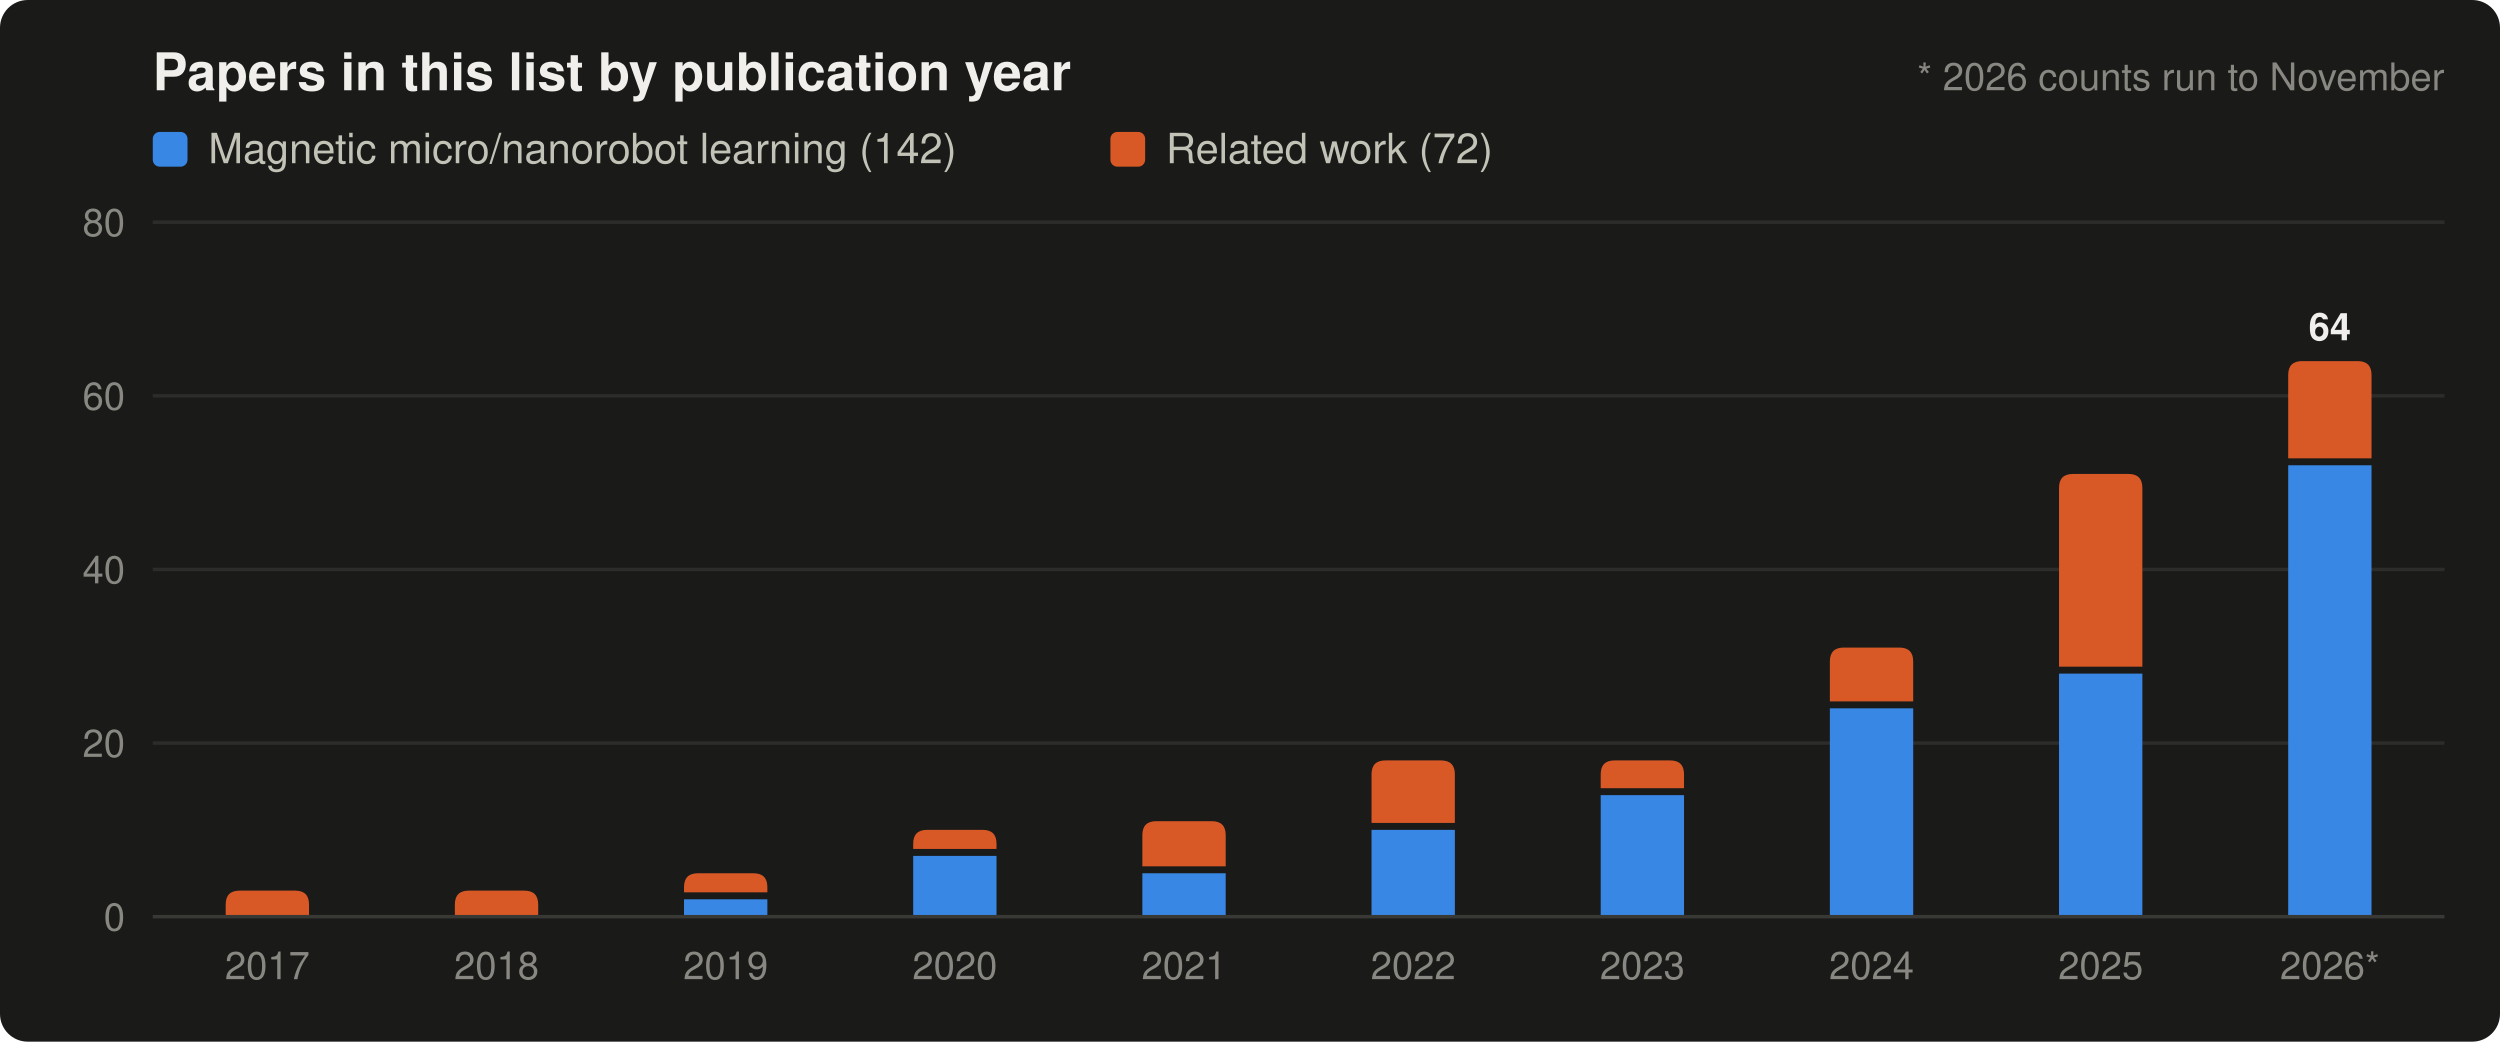
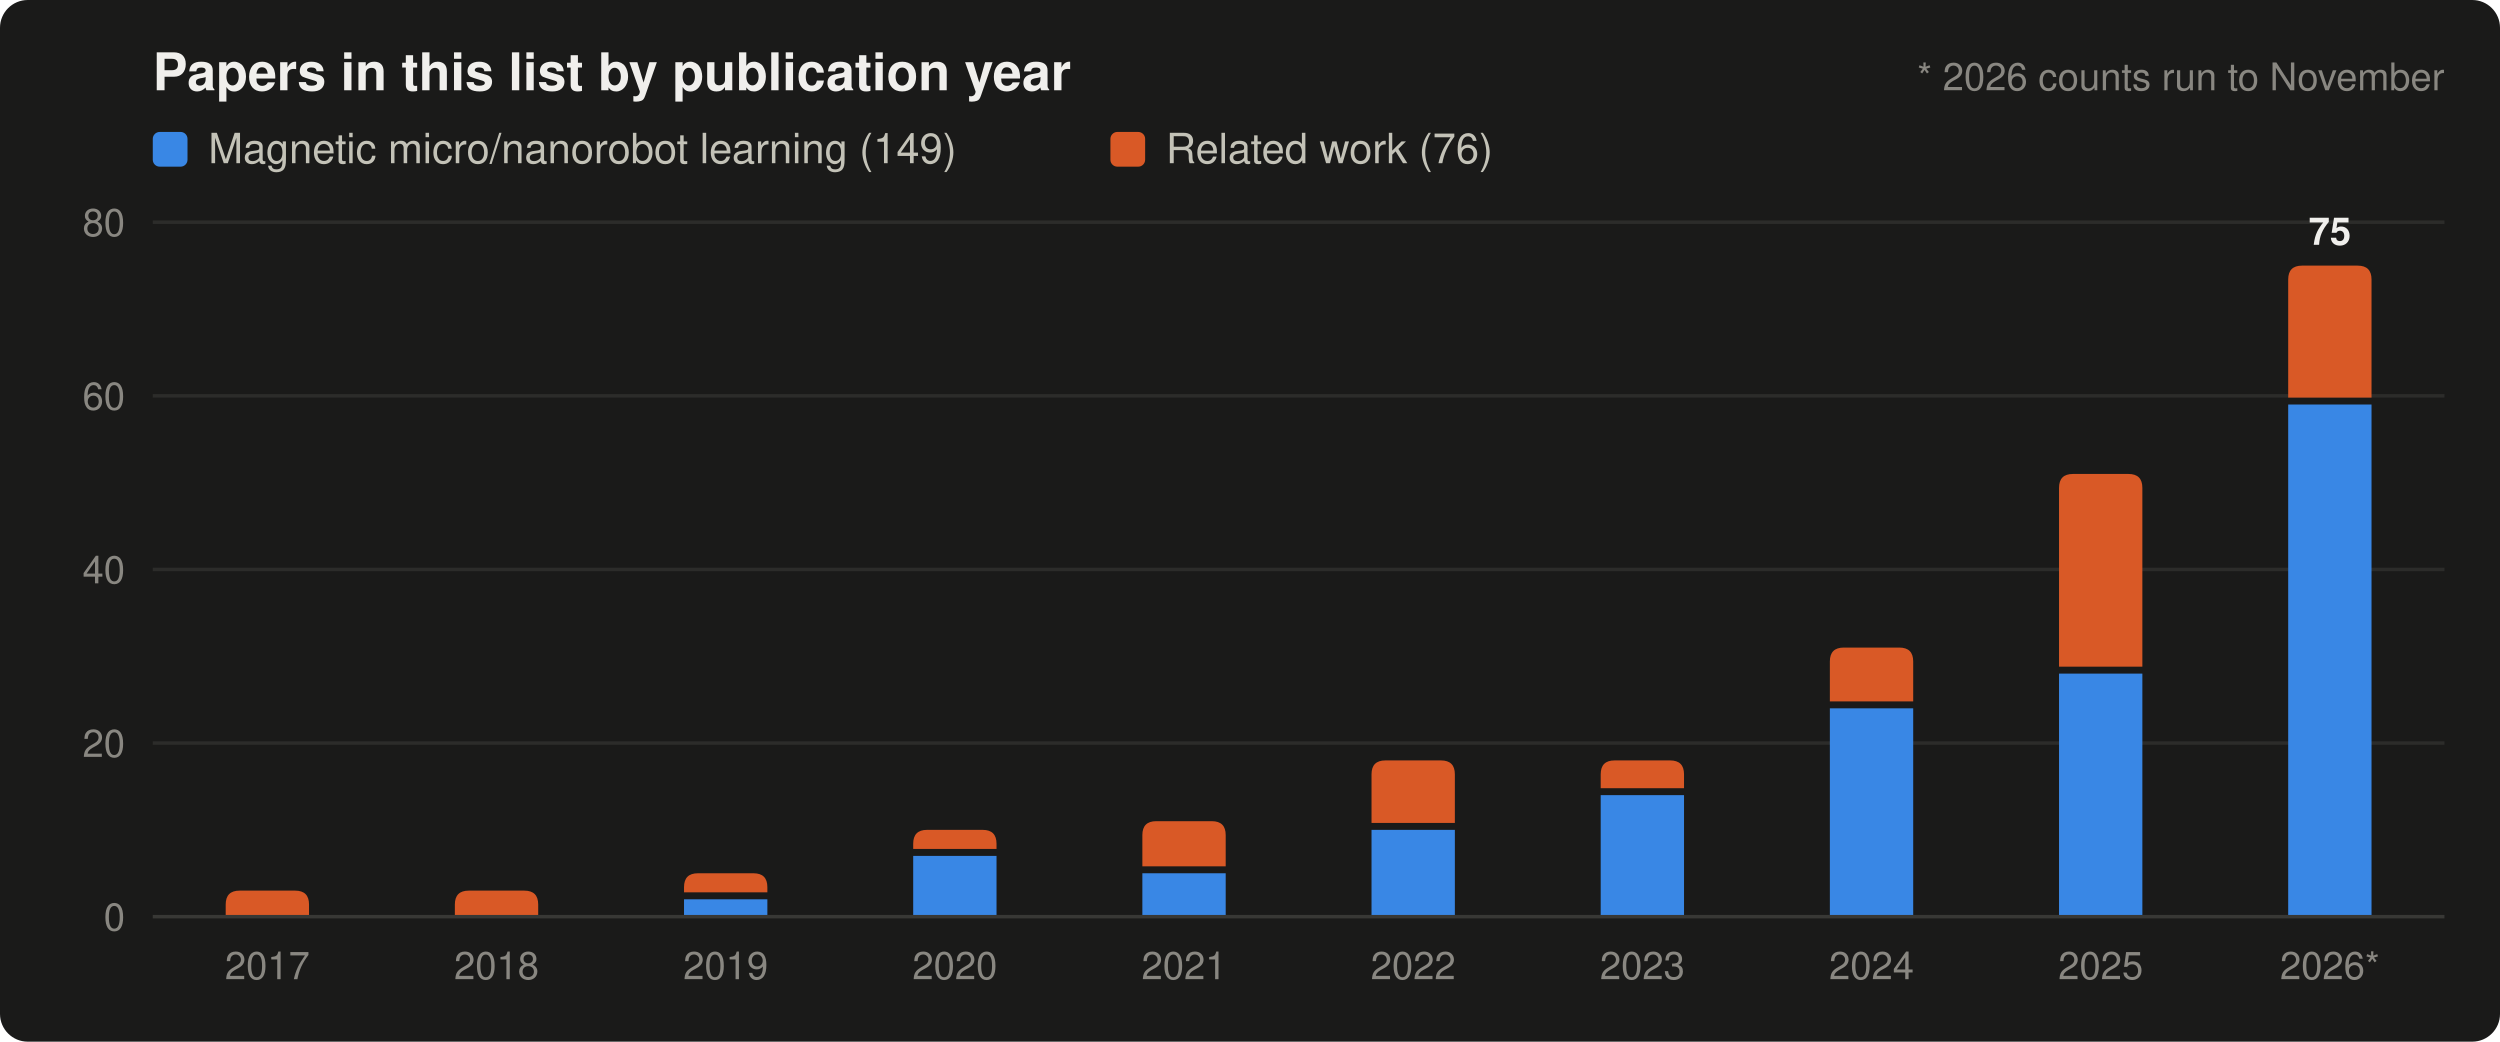
<svg xmlns="http://www.w3.org/2000/svg" width="720" height="300" viewBox="0 0 720 300" role="img" aria-label="Papers in the list per publication year, core versus related">
  <rect width="720" height="300" rx="8" fill="#1a1a19" />
  <text x="44" y="26" font-family="-apple-system, 'Segoe UI', Helvetica, Arial, sans-serif" font-size="15" font-weight="600" fill="#f0efec">Papers in this list by publication year</text>
  <rect x="44" y="38" width="10" height="10" rx="2" fill="#3987e5" />
-   <text x="60" y="47" font-family="-apple-system, 'Segoe UI', Helvetica, Arial, sans-serif" font-size="12" fill="#c3c2b7">Magnetic micro/nanorobot learning (142)</text>
+   <text x="60" y="47" font-family="-apple-system, 'Segoe UI', Helvetica, Arial, sans-serif" font-size="12" fill="#c3c2b7">Magnetic micro/nanorobot learning (149)</text>
  <rect x="319.8" y="38" width="10" height="10" rx="2" fill="#d95926" />
-   <text x="335.8" y="47" font-family="-apple-system, 'Segoe UI', Helvetica, Arial, sans-serif" font-size="12" fill="#c3c2b7">Related work (72)</text>
+   <text x="335.8" y="47" font-family="-apple-system, 'Segoe UI', Helvetica, Arial, sans-serif" font-size="12" fill="#c3c2b7">Related work (76)</text>
  <text x="36" y="268.0" text-anchor="end" font-family="-apple-system, 'Segoe UI', Helvetica, Arial, sans-serif" font-size="11" fill="#898781">0</text>
  <line x1="44" y1="214.0" x2="704" y2="214.0" stroke="#2c2c2a" stroke-width="1" />
  <text x="36" y="218.0" text-anchor="end" font-family="-apple-system, 'Segoe UI', Helvetica, Arial, sans-serif" font-size="11" fill="#898781">20</text>
  <line x1="44" y1="164.0" x2="704" y2="164.0" stroke="#2c2c2a" stroke-width="1" />
  <text x="36" y="168.0" text-anchor="end" font-family="-apple-system, 'Segoe UI', Helvetica, Arial, sans-serif" font-size="11" fill="#898781">40</text>
  <line x1="44" y1="114.0" x2="704" y2="114.0" stroke="#2c2c2a" stroke-width="1" />
  <text x="36" y="118.0" text-anchor="end" font-family="-apple-system, 'Segoe UI', Helvetica, Arial, sans-serif" font-size="11" fill="#898781">60</text>
  <line x1="44" y1="64.0" x2="704" y2="64.0" stroke="#2c2c2a" stroke-width="1" />
  <text x="36" y="68.0" text-anchor="end" font-family="-apple-system, 'Segoe UI', Helvetica, Arial, sans-serif" font-size="11" fill="#898781">80</text>
  <path d="M65.0,264.0V260.5Q65.0,256.5 69.0,256.5H85.0Q89.0,256.5 89.0,260.5V264.0Z" fill="#d95926" />
  <text x="77.0" y="282" text-anchor="middle" font-family="-apple-system, 'Segoe UI', Helvetica, Arial, sans-serif" font-size="11" fill="#898781">2017</text>
  <path d="M131.0,264.0V260.5Q131.0,256.5 135.0,256.5H151.0Q155.0,256.5 155.0,260.5V264.0Z" fill="#d95926" />
  <text x="143.0" y="282" text-anchor="middle" font-family="-apple-system, 'Segoe UI', Helvetica, Arial, sans-serif" font-size="11" fill="#898781">2018</text>
  <path d="M197.0,264.0V259.0H221.0V264.0Z" fill="#3987e5" />
  <path d="M197.0,257.0V255.5Q197.0,251.5 201.0,251.5H217.0Q221.0,251.5 221.0,255.5V257.0Z" fill="#d95926" />
  <text x="209.0" y="282" text-anchor="middle" font-family="-apple-system, 'Segoe UI', Helvetica, Arial, sans-serif" font-size="11" fill="#898781">2019</text>
  <path d="M263.0,264.0V246.5H287.0V264.0Z" fill="#3987e5" />
  <path d="M263.0,244.5V243.0Q263.0,239.0 267.0,239.0H283.0Q287.0,239.0 287.0,243.0V244.5Z" fill="#d95926" />
  <text x="275.0" y="282" text-anchor="middle" font-family="-apple-system, 'Segoe UI', Helvetica, Arial, sans-serif" font-size="11" fill="#898781">2020</text>
  <path d="M329.0,264.0V251.5H353.0V264.0Z" fill="#3987e5" />
  <path d="M329.0,249.5V240.5Q329.0,236.5 333.0,236.5H349.0Q353.0,236.5 353.0,240.5V249.5Z" fill="#d95926" />
  <text x="341.0" y="282" text-anchor="middle" font-family="-apple-system, 'Segoe UI', Helvetica, Arial, sans-serif" font-size="11" fill="#898781">2021</text>
  <path d="M395.0,264.0V239.0H419.0V264.0Z" fill="#3987e5" />
  <path d="M395.0,237.0V223.0Q395.0,219.0 399.0,219.0H415.0Q419.0,219.0 419.0,223.0V237.0Z" fill="#d95926" />
  <text x="407.0" y="282" text-anchor="middle" font-family="-apple-system, 'Segoe UI', Helvetica, Arial, sans-serif" font-size="11" fill="#898781">2022</text>
  <path d="M461.0,264.0V229.0H485.0V264.0Z" fill="#3987e5" />
  <path d="M461.0,227.0V223.0Q461.0,219.0 465.0,219.0H481.0Q485.0,219.0 485.0,223.0V227.0Z" fill="#d95926" />
  <text x="473.0" y="282" text-anchor="middle" font-family="-apple-system, 'Segoe UI', Helvetica, Arial, sans-serif" font-size="11" fill="#898781">2023</text>
  <path d="M527.0,264.0V204.0H551.0V264.0Z" fill="#3987e5" />
  <path d="M527.0,202.0V190.5Q527.0,186.5 531.0,186.5H547.0Q551.0,186.5 551.0,190.5V202.0Z" fill="#d95926" />
  <text x="539.0" y="282" text-anchor="middle" font-family="-apple-system, 'Segoe UI', Helvetica, Arial, sans-serif" font-size="11" fill="#898781">2024</text>
  <path d="M593.0,264.0V194.0H617.0V264.0Z" fill="#3987e5" />
  <path d="M593.0,192.0V140.5Q593.0,136.5 597.0,136.5H613.0Q617.0,136.5 617.0,140.5V192.0Z" fill="#d95926" />
  <text x="605.0" y="282" text-anchor="middle" font-family="-apple-system, 'Segoe UI', Helvetica, Arial, sans-serif" font-size="11" fill="#898781">2025</text>
-   <path d="M659.0,264.0V134.0H683.0V264.0Z" fill="#3987e5" />
-   <path d="M659.0,132.0V108.0Q659.0,104.0 663.0,104.0H679.0Q683.0,104.0 683.0,108.0V132.0Z" fill="#d95926" />
+   <path d="M659.0,264.0V116.5H683.0V264.0Z" fill="#3987e5" />
+   <path d="M659.0,114.5V80.5Q659.0,76.5 663.0,76.5H679.0Q683.0,76.5 683.0,80.5V114.5Z" fill="#d95926" />
  <text x="671.0" y="282" text-anchor="middle" font-family="-apple-system, 'Segoe UI', Helvetica, Arial, sans-serif" font-size="11" fill="#898781">2026*</text>
-   <text x="671.0" y="98.0" text-anchor="middle" font-family="-apple-system, 'Segoe UI', Helvetica, Arial, sans-serif" font-size="11" font-weight="600" fill="#f0efec">64</text>
+   <text x="671.0" y="70.5" text-anchor="middle" font-family="-apple-system, 'Segoe UI', Helvetica, Arial, sans-serif" font-size="11" font-weight="600" fill="#f0efec">75</text>
  <line x1="44" y1="264" x2="704" y2="264" stroke="#383835" stroke-width="1" />
  <text x="704" y="26" text-anchor="end" font-family="-apple-system, 'Segoe UI', Helvetica, Arial, sans-serif" font-size="11" fill="#898781">* 2026 counts run to November</text>
</svg>
